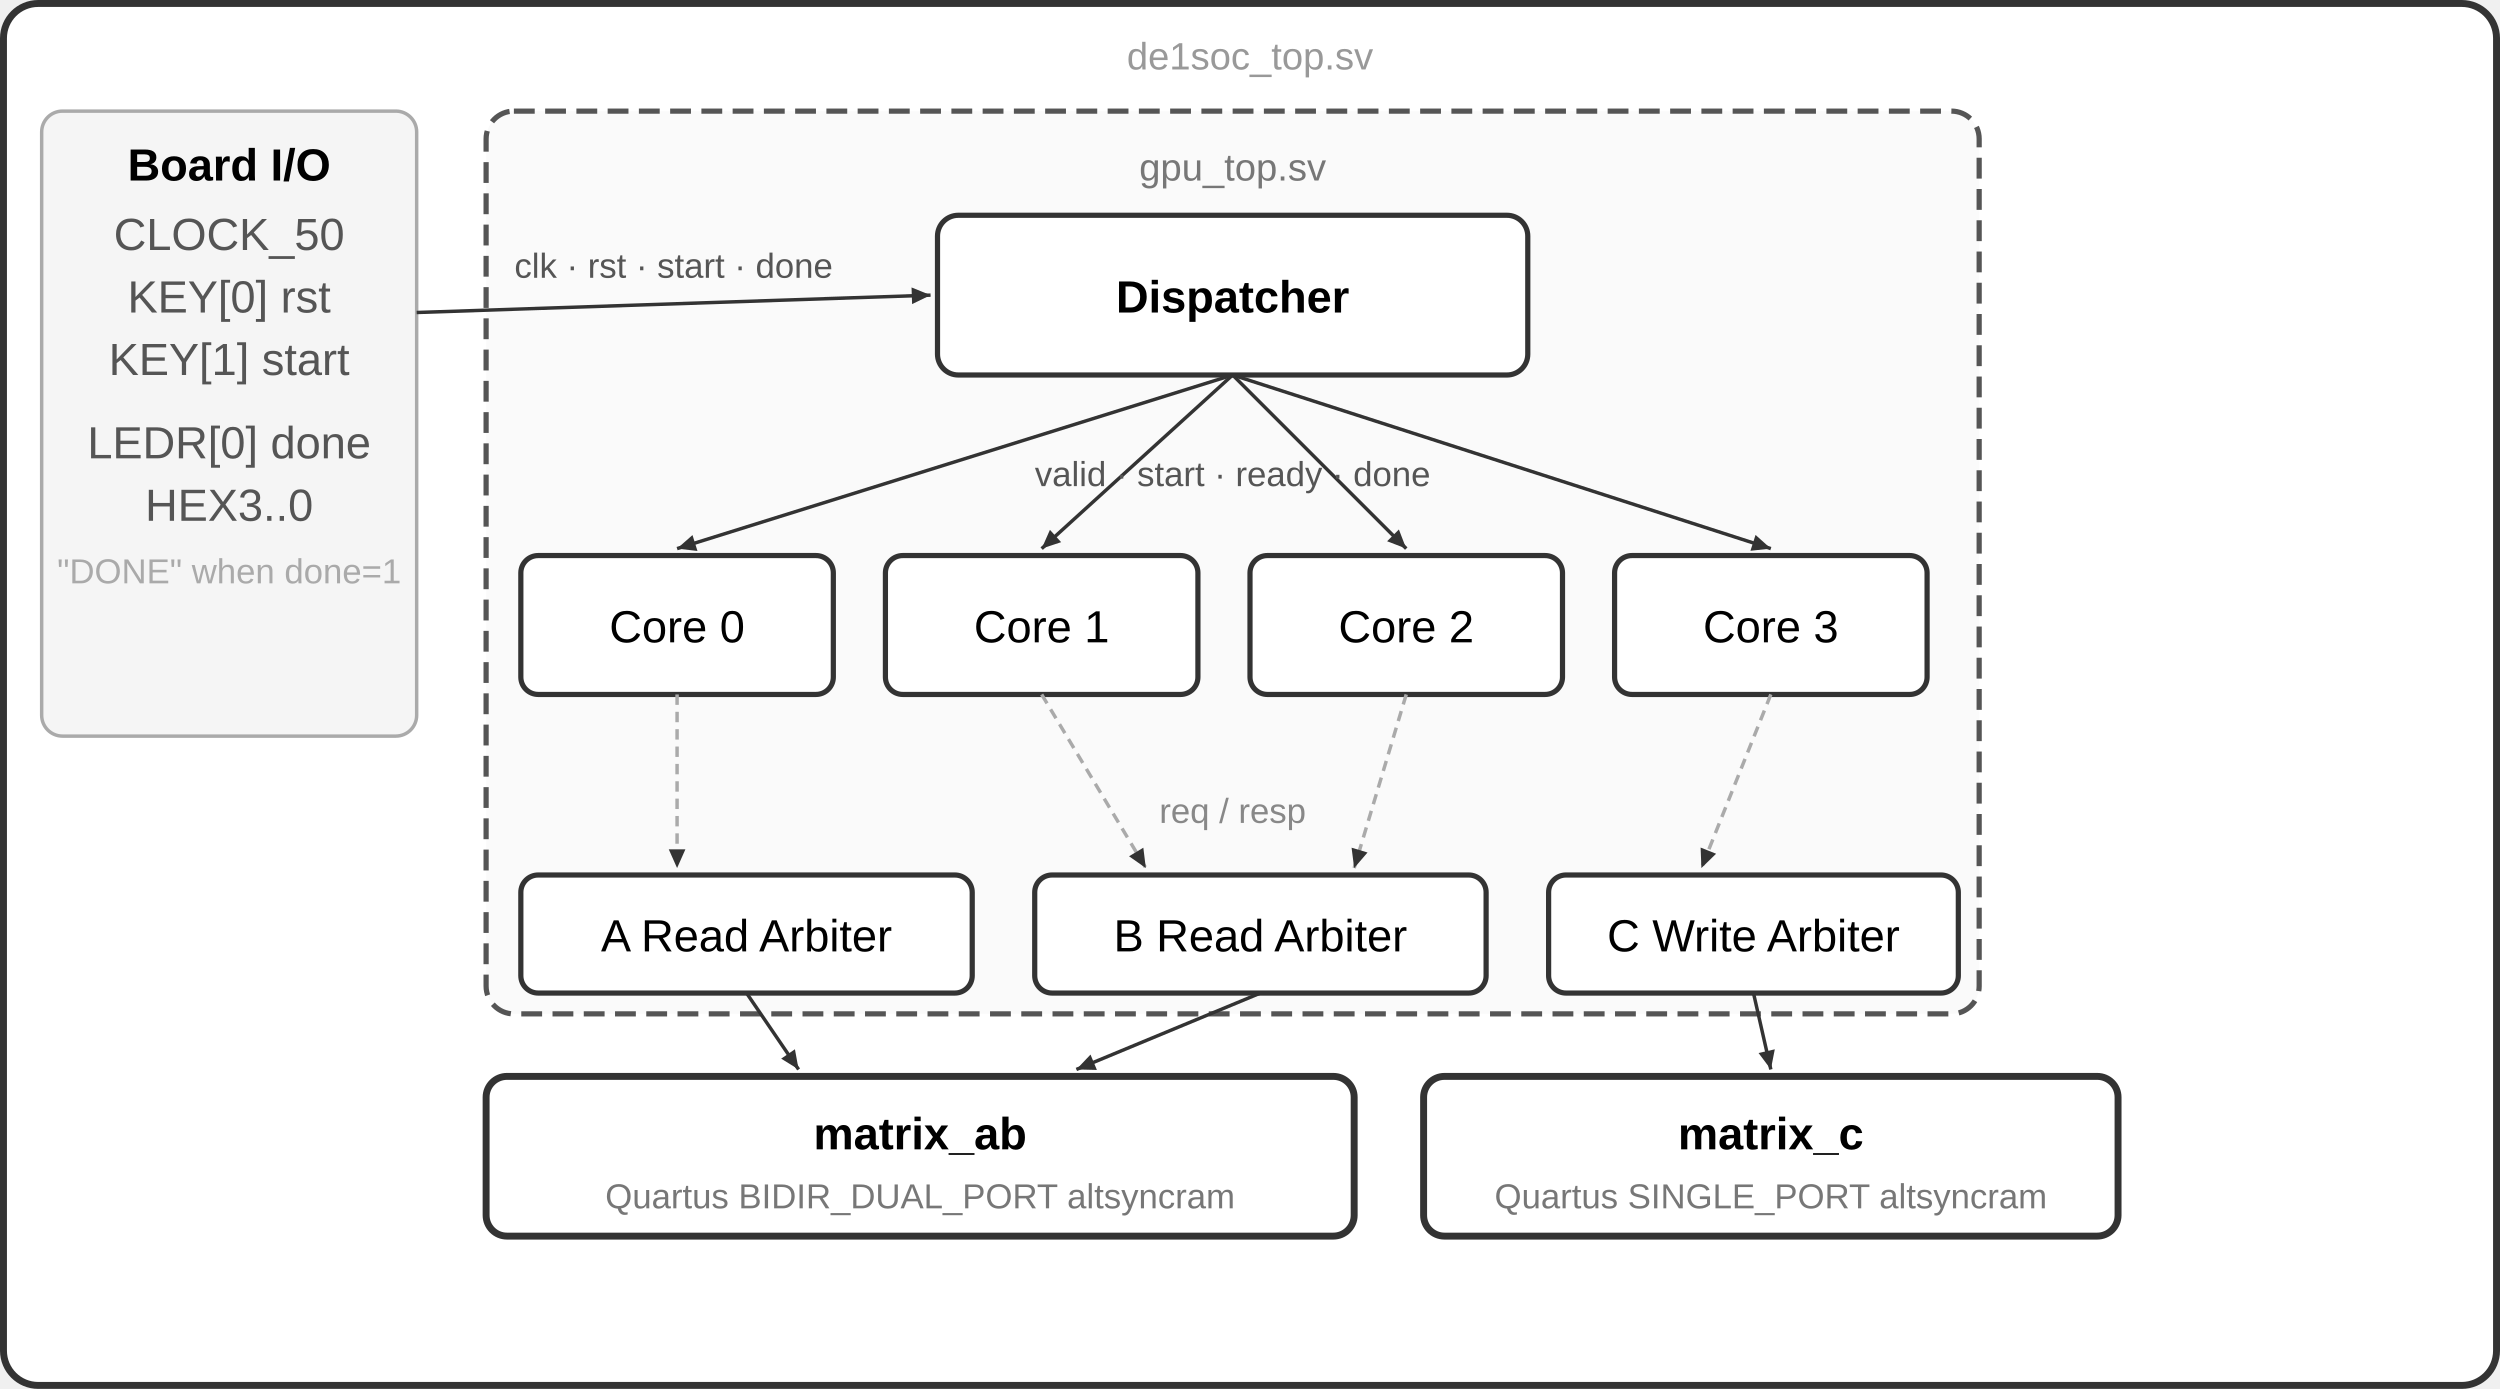
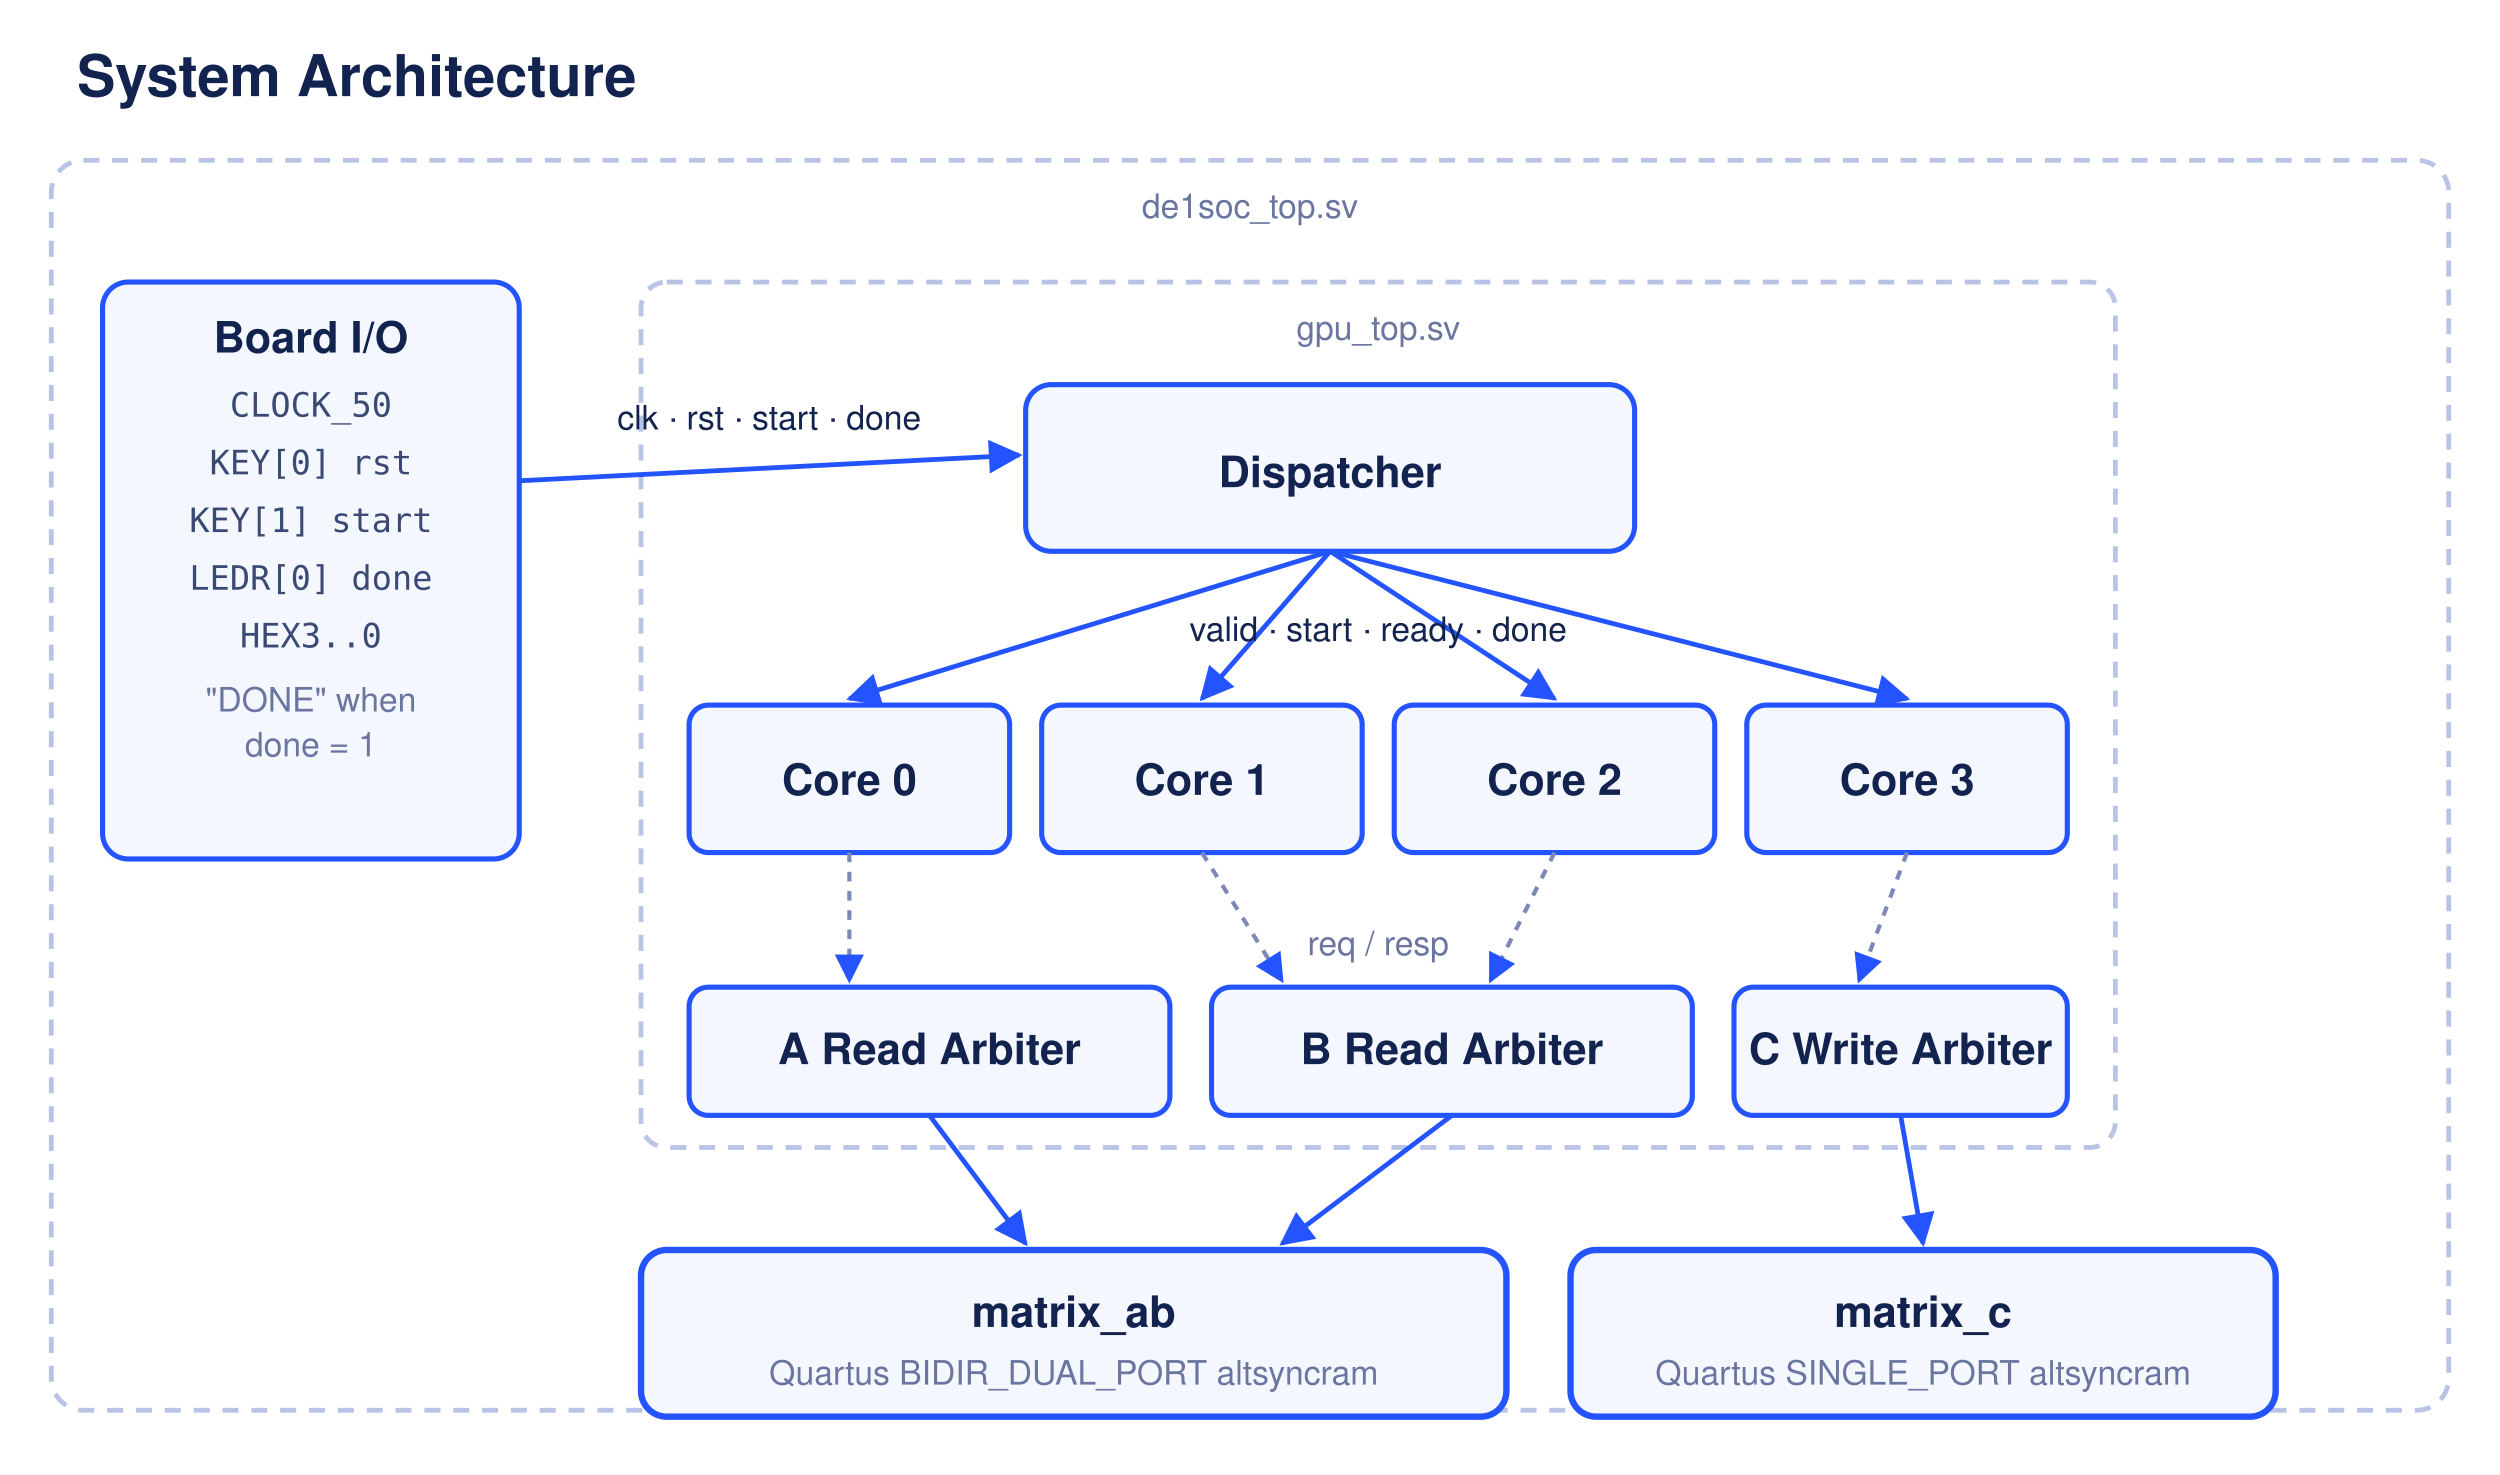
- <svg xmlns="http://www.w3.org/2000/svg" viewBox="0 0 720 400" font-family="Arial, sans-serif" font-size="13">
+ <svg xmlns="http://www.w3.org/2000/svg" viewBox="0 0 780 460" font-family="-apple-system, Helvetica, Arial, sans-serif">
  <defs>
-     <marker id="a" viewBox="0 0 10 10" refX="9" refY="5" markerWidth="6" markerHeight="6" orient="auto">
-       <path d="M0,1 L9,5 L0,9 z" fill="#333" />
+     <marker id="arrow" viewBox="0 0 10 10" refX="9" refY="5" markerWidth="7" markerHeight="7" orient="auto-start-reverse">
+       <path class="arrowhead" d="M0,0 L10,5 L0,10 z" />
    </marker>
  </defs>
-   <rect x="1" y="1" width="718" height="398" rx="10" fill="white" stroke="#333" stroke-width="2" />
-   <text x="360" y="20" text-anchor="middle" font-size="11" fill="#999">de1soc_top.sv</text>
-   <rect x="12" y="32" width="108" height="180" rx="6" fill="#f5f5f5" stroke="#aaa" stroke-width="1" />
-   <text x="66" y="52" text-anchor="middle" font-weight="bold">Board I/O</text>
-   <text x="66" y="72" text-anchor="middle" fill="#555">CLOCK_50</text>
-   <text x="66" y="90" text-anchor="middle" fill="#555">KEY[0] rst</text>
-   <text x="66" y="108" text-anchor="middle" fill="#555">KEY[1] start</text>
-   <text x="66" y="132" text-anchor="middle" fill="#555">LEDR[0] done</text>
-   <text x="66" y="150" text-anchor="middle" fill="#555">HEX3..0</text>
-   <text x="66" y="168" text-anchor="middle" font-size="10" fill="#aaa">"DONE" when done=1</text>
-   <rect x="140" y="32" width="430" height="260" rx="8" fill="#fafafa" stroke="#555" stroke-width="1.5" stroke-dasharray="6,3" />
-   <text x="355" y="52" text-anchor="middle" font-size="11" fill="#777">gpu_top.sv</text>
-   <rect x="270" y="62" width="170" height="46" rx="6" fill="white" stroke="#333" stroke-width="1.5" />
-   <text x="355" y="90" text-anchor="middle" font-weight="bold">Dispatcher</text>
-   <rect x="150" y="160" width="90" height="40" rx="5" fill="white" stroke="#333" stroke-width="1.5" />
-   <text x="195" y="185" text-anchor="middle">Core 0</text>
-   <rect x="255" y="160" width="90" height="40" rx="5" fill="white" stroke="#333" stroke-width="1.5" />
-   <text x="300" y="185" text-anchor="middle">Core 1</text>
-   <rect x="360" y="160" width="90" height="40" rx="5" fill="white" stroke="#333" stroke-width="1.5" />
-   <text x="405" y="185" text-anchor="middle">Core 2</text>
-   <rect x="465" y="160" width="90" height="40" rx="5" fill="white" stroke="#333" stroke-width="1.5" />
-   <text x="510" y="185" text-anchor="middle">Core 3</text>
-   <line x1="355" y1="108" x2="195" y2="158" stroke="#333" stroke-width="1" marker-end="url(#a)" />
-   <line x1="355" y1="108" x2="300" y2="158" stroke="#333" stroke-width="1" marker-end="url(#a)" />
-   <line x1="355" y1="108" x2="405" y2="158" stroke="#333" stroke-width="1" marker-end="url(#a)" />
-   <line x1="355" y1="108" x2="510" y2="158" stroke="#333" stroke-width="1" marker-end="url(#a)" />
-   <text x="355" y="140" text-anchor="middle" font-size="10" fill="#555">valid · start · ready · done</text>
-   <rect x="150" y="252" width="130" height="34" rx="5" fill="white" stroke="#333" stroke-width="1.5" />
-   <text x="215" y="274" text-anchor="middle">A Read Arbiter</text>
-   <rect x="298" y="252" width="130" height="34" rx="5" fill="white" stroke="#333" stroke-width="1.5" />
-   <text x="363" y="274" text-anchor="middle">B Read Arbiter</text>
-   <rect x="446" y="252" width="118" height="34" rx="5" fill="white" stroke="#333" stroke-width="1.5" />
-   <text x="505" y="274" text-anchor="middle">C Write Arbiter</text>
-   <line x1="195" y1="200" x2="195" y2="250" stroke="#aaa" stroke-width="1" stroke-dasharray="3,2" marker-end="url(#a)" />
-   <line x1="300" y1="200" x2="330" y2="250" stroke="#aaa" stroke-width="1" stroke-dasharray="3,2" marker-end="url(#a)" />
-   <line x1="405" y1="200" x2="390" y2="250" stroke="#aaa" stroke-width="1" stroke-dasharray="3,2" marker-end="url(#a)" />
-   <line x1="510" y1="200" x2="490" y2="250" stroke="#aaa" stroke-width="1" stroke-dasharray="3,2" marker-end="url(#a)" />
-   <text x="355" y="237" text-anchor="middle" font-size="10" fill="#888">req / resp</text>
-   <rect x="140" y="310" width="250" height="46" rx="6" fill="white" stroke="#333" stroke-width="2" />
-   <text x="265" y="331" text-anchor="middle" font-weight="bold">matrix_ab</text>
-   <text x="265" y="348" text-anchor="middle" font-size="10" fill="#777">Quartus BIDIR_DUAL_PORT altsyncram</text>
-   <rect x="410" y="310" width="200" height="46" rx="6" fill="white" stroke="#333" stroke-width="2" />
-   <text x="510" y="331" text-anchor="middle" font-weight="bold">matrix_c</text>
-   <text x="510" y="348" text-anchor="middle" font-size="10" fill="#777">Quartus SINGLE_PORT altsyncram</text>
-   <line x1="215" y1="286" x2="230" y2="308" stroke="#333" stroke-width="1" marker-end="url(#a)" />
-   <line x1="363" y1="286" x2="310" y2="308" stroke="#333" stroke-width="1" marker-end="url(#a)" />
-   <line x1="505" y1="286" x2="510" y2="308" stroke="#333" stroke-width="1" marker-end="url(#a)" />
-   <line x1="120" y1="90" x2="268" y2="85" stroke="#333" stroke-width="1" marker-end="url(#a)" />
-   <text x="194" y="80" text-anchor="middle" font-size="10" fill="#555">clk · rst · start · done</text>
+   <style>
+     .bg { fill: #ffffff; }
+     .outer { fill: none; stroke: #b9c3e6; stroke-width: 1.5; stroke-dasharray: 5,4; }
+     .node { fill: #f5f7ff; stroke: #2454ff; stroke-width: 1.6; }
+     .memnode { fill: #f5f7ff; stroke: #2454ff; stroke-width: 2; }
+     .title { font-size: 13.5px; font-weight: 600; fill: #12234f; }
+     .body { font-size: 10.5px; fill: #3a4a75; font-family: "SFMono-Regular", Consolas, monospace; }
+     .dim { font-size: 10.5px; fill: #6a76a0; }
+     .edge { fill: none; stroke: #2454ff; stroke-width: 1.5; marker-end: url(#arrow); }
+     .dashed { fill: none; stroke: #7c88b8; stroke-width: 1.3; stroke-dasharray: 3,3; marker-end: url(#arrow); }
+     .arrowhead { fill: #2454ff; }
+     .label { font-size: 10.5px; fill: #12234f; }
+     .heading { font-size: 18px; font-weight: 700; fill: #12234f; }
+ 
+     @media (prefers-color-scheme: dark) {
+       .bg { fill: #16181d; }
+       .outer { stroke: #3a4470; }
+       .node { fill: #1c2440; stroke: #7c9bff; }
+       .memnode { fill: #1c2440; stroke: #7c9bff; }
+       .title { fill: #f0f3ff; }
+       .body { fill: #b7c2ea; }
+       .dim { fill: #8b96c4; }
+       .edge { stroke: #7c9bff; }
+       .dashed { stroke: #8b96c4; }
+       .arrowhead { fill: #7c9bff; }
+       .label { fill: #e4e9ff; }
+       .heading { fill: #f0f3ff; }
+     }
+   </style>
+   <rect class="bg" x="0" y="0" width="780" height="460" />
+   <text x="24" y="30" class="heading">System Architecture</text>
+   <rect class="outer" x="16" y="50" width="748" height="390" rx="10" />
+   <text x="390" y="68" text-anchor="middle" class="dim">de1soc_top.sv</text>
+   <rect class="node" x="32" y="88" width="130" height="180" rx="8" />
+   <text x="97" y="110" text-anchor="middle" class="title">Board I/O</text>
+   <text x="97" y="130" text-anchor="middle" class="body">CLOCK_50</text>
+   <text x="97" y="148" text-anchor="middle" class="body">KEY[0] rst</text>
+   <text x="97" y="166" text-anchor="middle" class="body">KEY[1] start</text>
+   <text x="97" y="184" text-anchor="middle" class="body">LEDR[0] done</text>
+   <text x="97" y="202" text-anchor="middle" class="body">HEX3..0</text>
+   <text x="97" y="222" text-anchor="middle" class="dim">"DONE" when</text>
+   <text x="97" y="236" text-anchor="middle" class="dim">done = 1</text>
+   <rect class="outer" x="200" y="88" width="460" height="270" rx="8" />
+   <text x="430" y="106" text-anchor="middle" class="dim">gpu_top.sv</text>
+   <rect class="node" x="320" y="120" width="190" height="52" rx="8" />
+   <text x="415" y="152" text-anchor="middle" class="title">Dispatcher</text>
+   <rect class="node" x="215" y="220" width="100" height="46" rx="6" />
+   <text x="265" y="248" text-anchor="middle" class="title">Core 0</text>
+   <rect class="node" x="325" y="220" width="100" height="46" rx="6" />
+   <text x="375" y="248" text-anchor="middle" class="title">Core 1</text>
+   <rect class="node" x="435" y="220" width="100" height="46" rx="6" />
+   <text x="485" y="248" text-anchor="middle" class="title">Core 2</text>
+   <rect class="node" x="545" y="220" width="100" height="46" rx="6" />
+   <text x="595" y="248" text-anchor="middle" class="title">Core 3</text>
+   <path class="edge" d="M415,172 L265,218" />
+   <path class="edge" d="M415,172 L375,218" />
+   <path class="edge" d="M415,172 L485,218" />
+   <path class="edge" d="M415,172 L595,218" />
+   <text x="430" y="200" text-anchor="middle" class="label">valid · start · ready · done</text>
+   <rect class="node" x="215" y="308" width="150" height="40" rx="6" />
+   <text x="290" y="332" text-anchor="middle" class="title">A Read Arbiter</text>
+   <rect class="node" x="378" y="308" width="150" height="40" rx="6" />
+   <text x="453" y="332" text-anchor="middle" class="title">B Read Arbiter</text>
+   <rect class="node" x="541" y="308" width="104" height="40" rx="6" />
+   <text x="593" y="332" text-anchor="middle" class="title">C Write Arbiter</text>
+   <path class="dashed" d="M265,266 L265,306" />
+   <path class="dashed" d="M375,266 L400,306" />
+   <path class="dashed" d="M485,266 L465,306" />
+   <path class="dashed" d="M595,266 L580,306" />
+   <text x="430" y="298" text-anchor="middle" class="dim">req / resp</text>
+   <rect class="memnode" x="200" y="390" width="270" height="52" rx="8" />
+   <text x="335" y="414" text-anchor="middle" class="title">matrix_ab</text>
+   <text x="335" y="432" text-anchor="middle" class="dim">Quartus BIDIR_DUAL_PORT altsyncram</text>
+   <rect class="memnode" x="490" y="390" width="220" height="52" rx="8" />
+   <text x="600" y="414" text-anchor="middle" class="title">matrix_c</text>
+   <text x="600" y="432" text-anchor="middle" class="dim">Quartus SINGLE_PORT altsyncram</text>
+   <path class="edge" d="M290,348 L320,388" />
+   <path class="edge" d="M453,348 L400,388" />
+   <path class="edge" d="M593,348 L600,388" />
+   <path class="edge" d="M162,150 L318,142" />
+   <text x="240" y="134" text-anchor="middle" class="label">clk · rst · start · done</text>
</svg>
